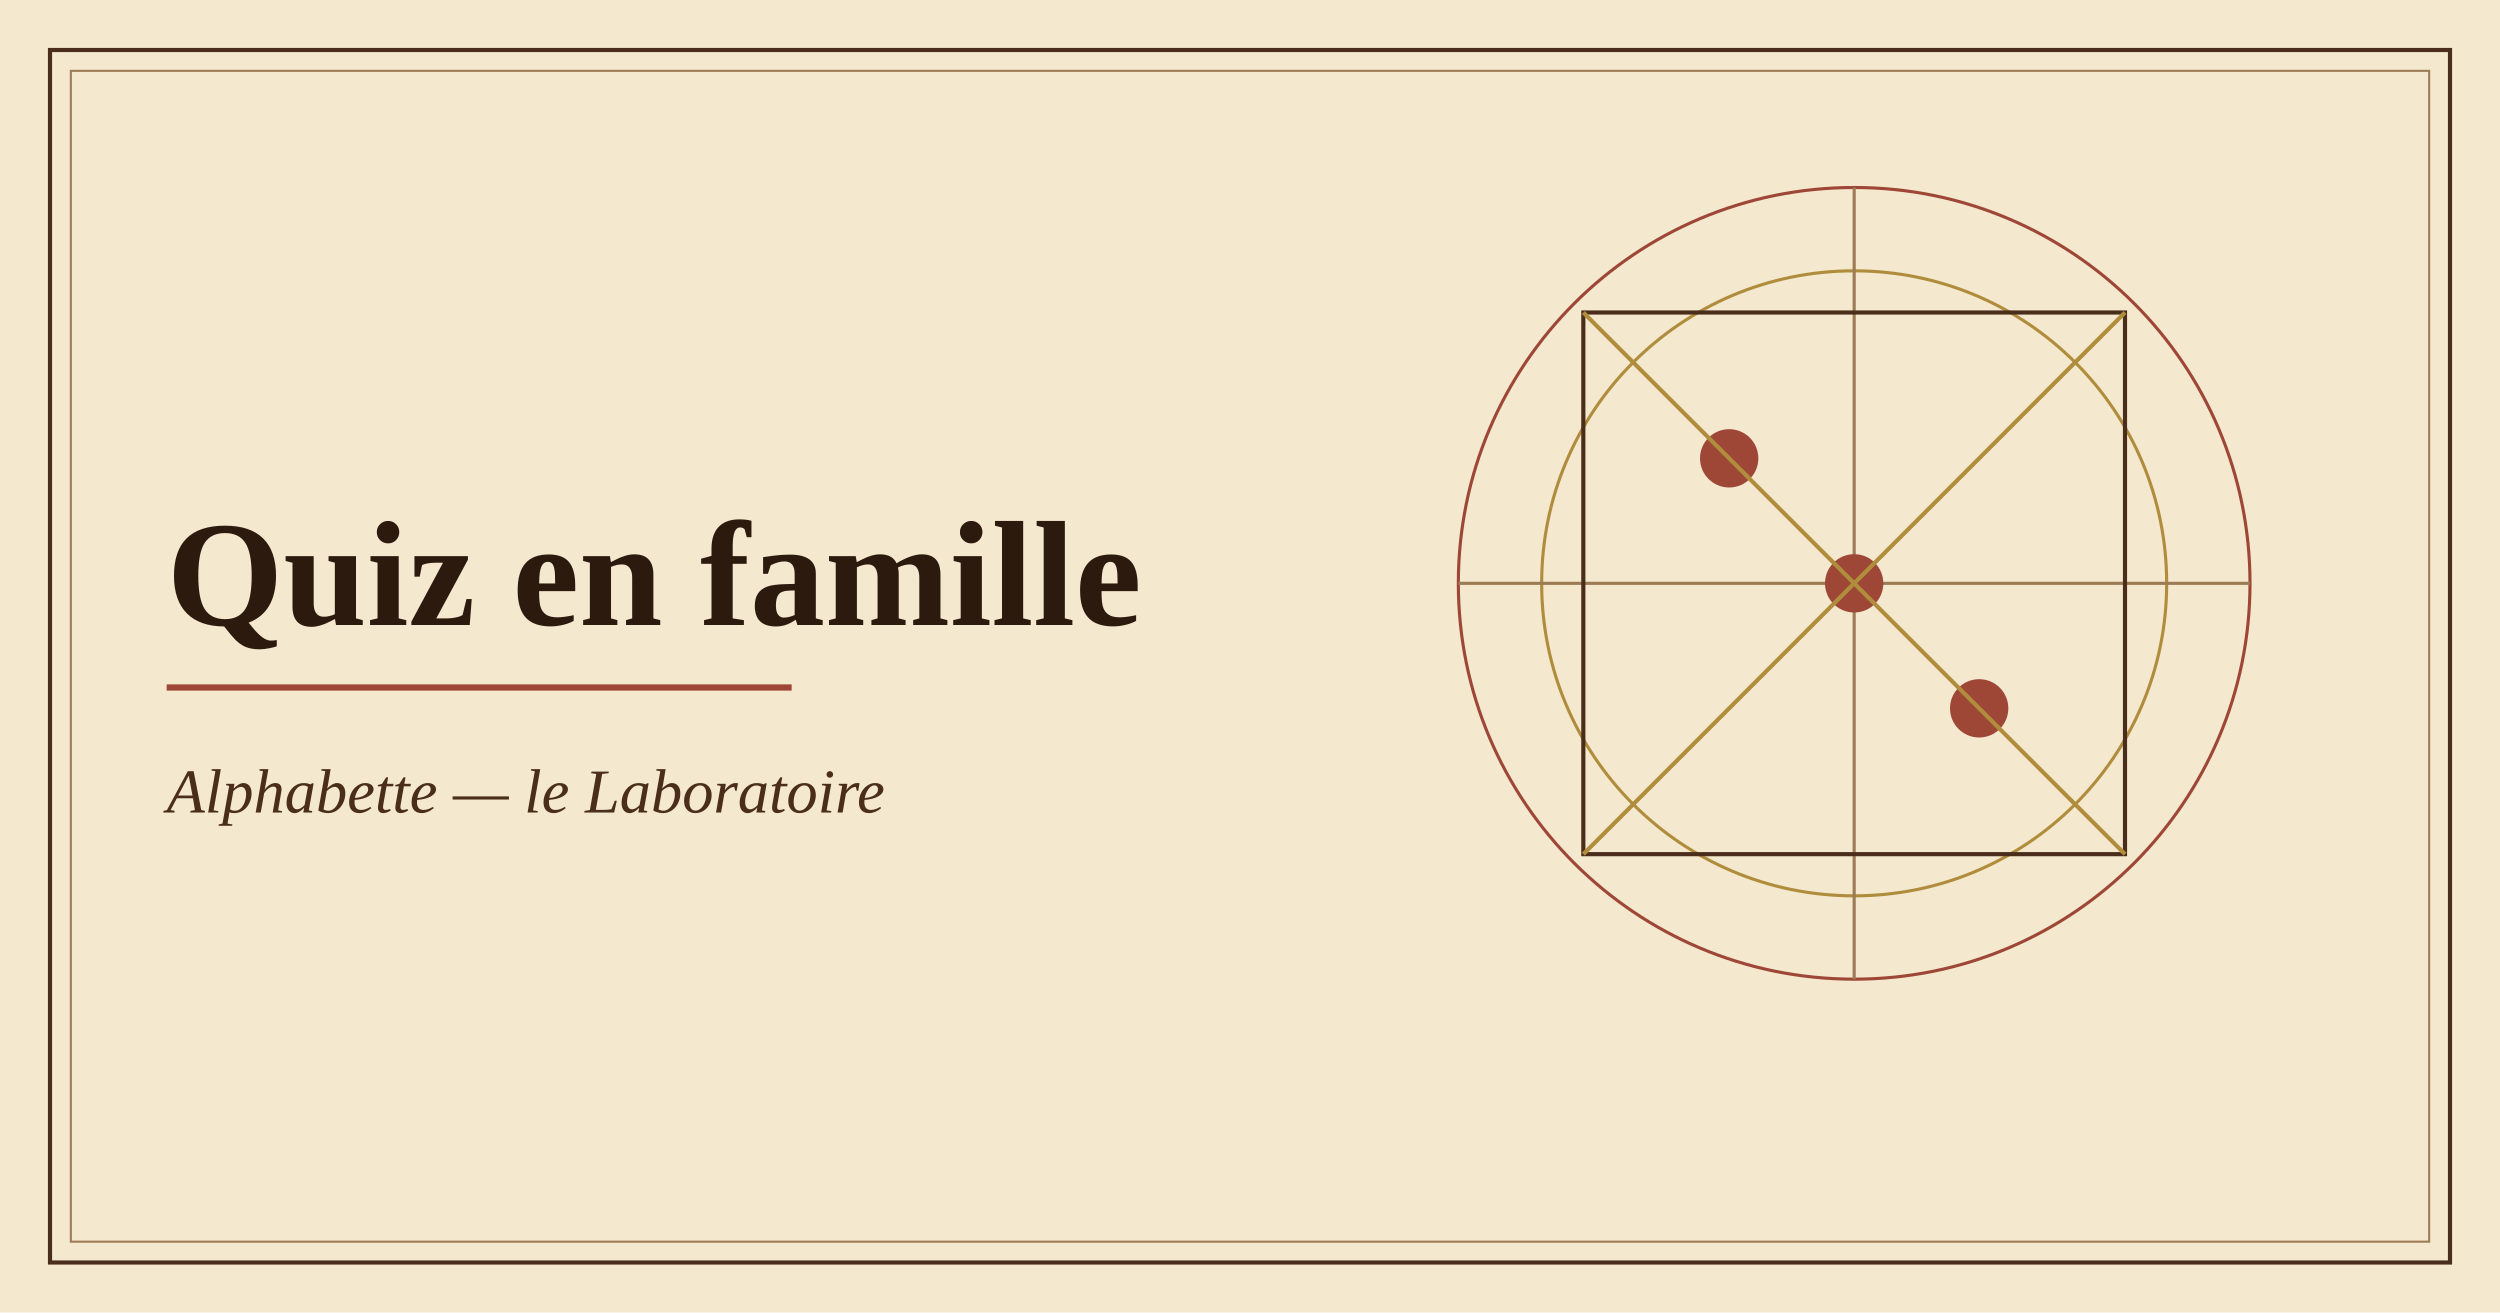
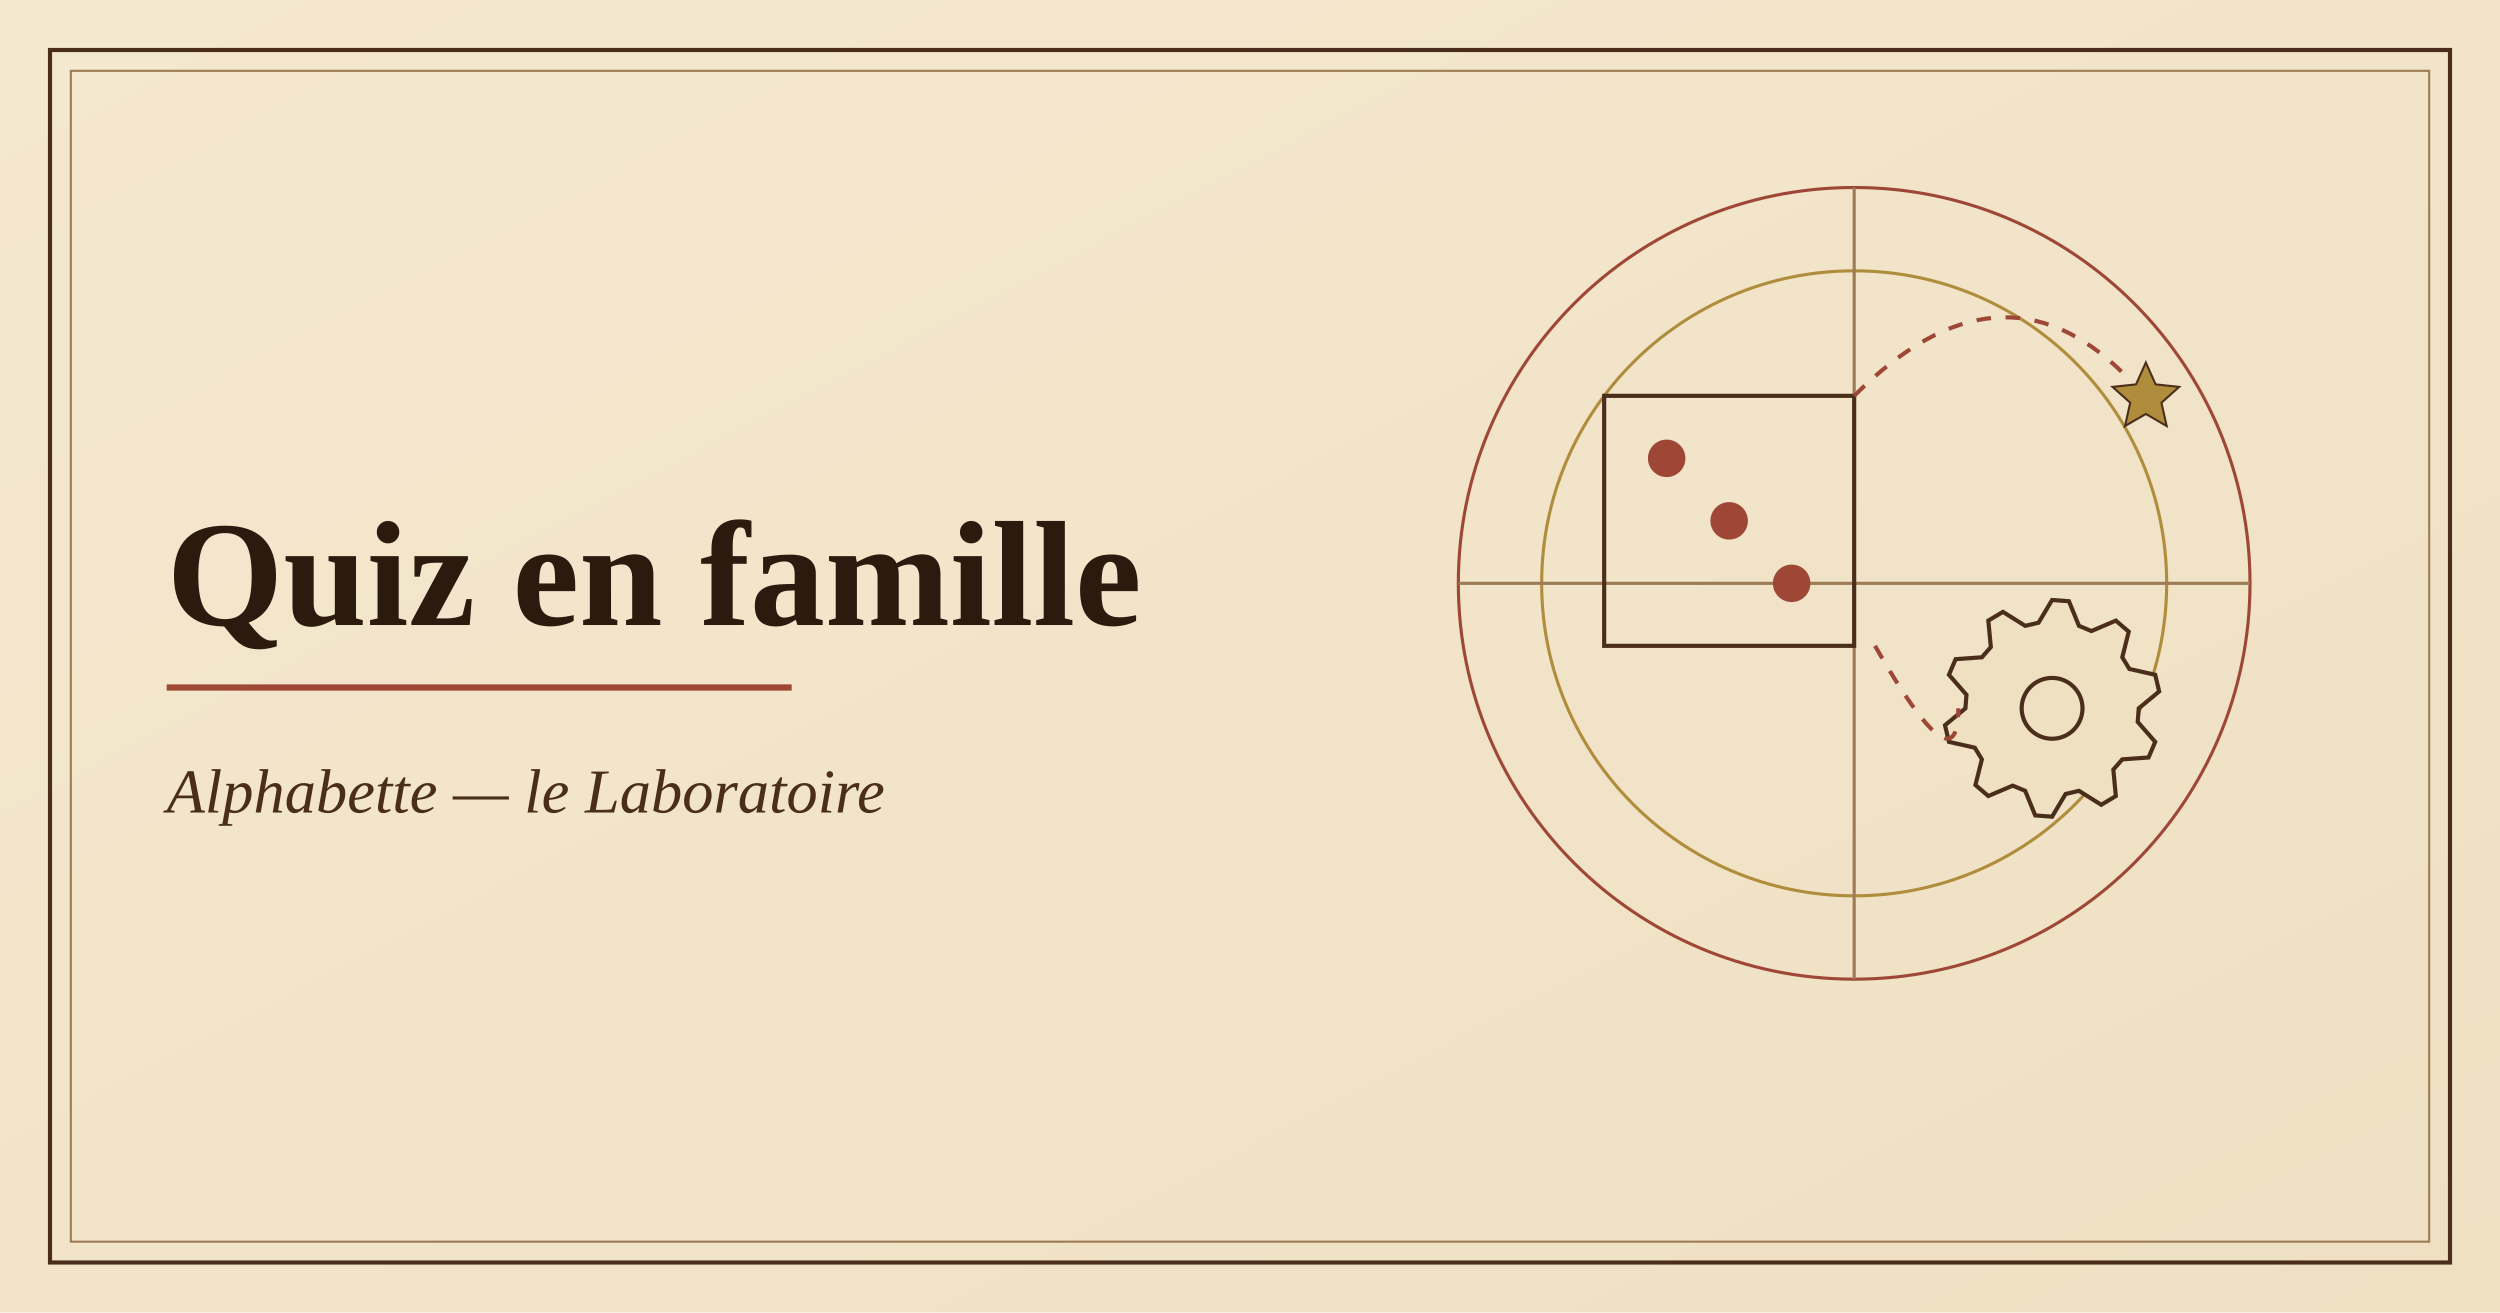
<svg xmlns="http://www.w3.org/2000/svg" viewBox="0 0 1200 630" width="1200" height="630" role="img" aria-label="Illustration de l'application Quiz en famille">
-   <rect width="1200" height="630" fill="#f4e8cf" />
+   <defs>
+     <linearGradient id="p" x1="0" y1="0" x2="1" y2="1">
+       <stop offset="0" stop-color="#f4e8cf" />
+       <stop offset="1" stop-color="#efe0c2" />
+     </linearGradient>
+   </defs>
+   <rect width="1200" height="630" fill="url(#p)" />
  <rect x="24" y="24" width="1152" height="582" fill="none" stroke="#4a2e1b" stroke-width="2" />
  <rect x="34" y="34" width="1132" height="562" fill="none" stroke="#9c7b55" stroke-width="1" />
  <g fill="none" stroke="#9e4736" stroke-width="1.5">
    <circle cx="890" cy="280" r="190" />
    <circle cx="890" cy="280" r="150" stroke="#b08d3c" />
    <path d="M700 280h380M890 90v380" stroke="#9c7b55" />
  </g>
-   <rect x="760" y="150" width="260" height="260" fill="none" stroke="#4a2e1b" stroke-width="2" />
-   <circle cx="830" cy="220" r="14" fill="#9e4736" />
-   <circle cx="950" cy="340" r="14" fill="#9e4736" />
-   <circle cx="890" cy="280" r="14" fill="#9e4736" />
-   <path d="M760 150 1020 410M1020 150 760 410" stroke="#b08d3c" stroke-width="2" />
+   <rect x="770" y="190" width="120" height="120" fill="none" stroke="#4a2e1b" stroke-width="2" />
+   <circle cx="800" cy="220" r="9" fill="#9e4736" />
+   <circle cx="860" cy="280" r="9" fill="#9e4736" />
+   <circle cx="830" cy="250" r="9" fill="#9e4736" />
+   <path d="M985 288L993.1 288.6L997.9 300.4L1003.9 302.9L1015.6 297.9L1021.8 303.2L1018.7 315.5L1022.1 321.1L1034.5 323.9L1036.4 331.9L1026.6 340L1026.1 346.5L1034.5 356.1L1031.3 363.6L1018.7 364.5L1014.4 369.4L1015.6 382.1L1008.6 386.3L997.9 379.6L991.5 381.1L985 392L976.9 391.4L972.1 379.6L966.1 377.1L954.4 382.1L948.2 376.8L951.3 364.5L947.9 358.9L935.5 356.1L933.6 348.1L943.4 340L943.9 333.5L935.5 323.9L938.7 316.4L951.3 315.5L955.6 310.6L954.4 297.9L961.4 293.7L972.1 300.4L978.5 298.9z" fill="#efe0c2" stroke="#4a2e1b" stroke-width="2" />
+   <circle cx="985" cy="340" r="14.6" fill="none" stroke="#4a2e1b" stroke-width="2" />
+   <path d="M890 190Q960 120 1020 180M900 310Q940 380 940 340" fill="none" stroke="#9e4736" stroke-width="2" stroke-dasharray="7 7" />
+   <path d="M1030 174l4.7 10.5 11.3 1.2-8.5 7.6 2.5 11.2-10-5.8-10 5.8 2.5-11.2-8.5-7.6 11.3-1.2z" fill="#b08d3c" stroke="#4a2e1b" stroke-width="1" />
  <text x="80" y="300" font-family="Georgia,'Times New Roman',serif" font-size="72" font-weight="700" fill="#2c1a0e">Quiz en famille</text>
  <path d="M80 330h300" stroke="#9e4736" stroke-width="3" />
  <text x="80" y="390" font-family="Georgia,'Times New Roman',serif" font-size="30" font-style="italic" fill="#4a2e1b">Alphabette — le Laboratoire</text>
</svg>
